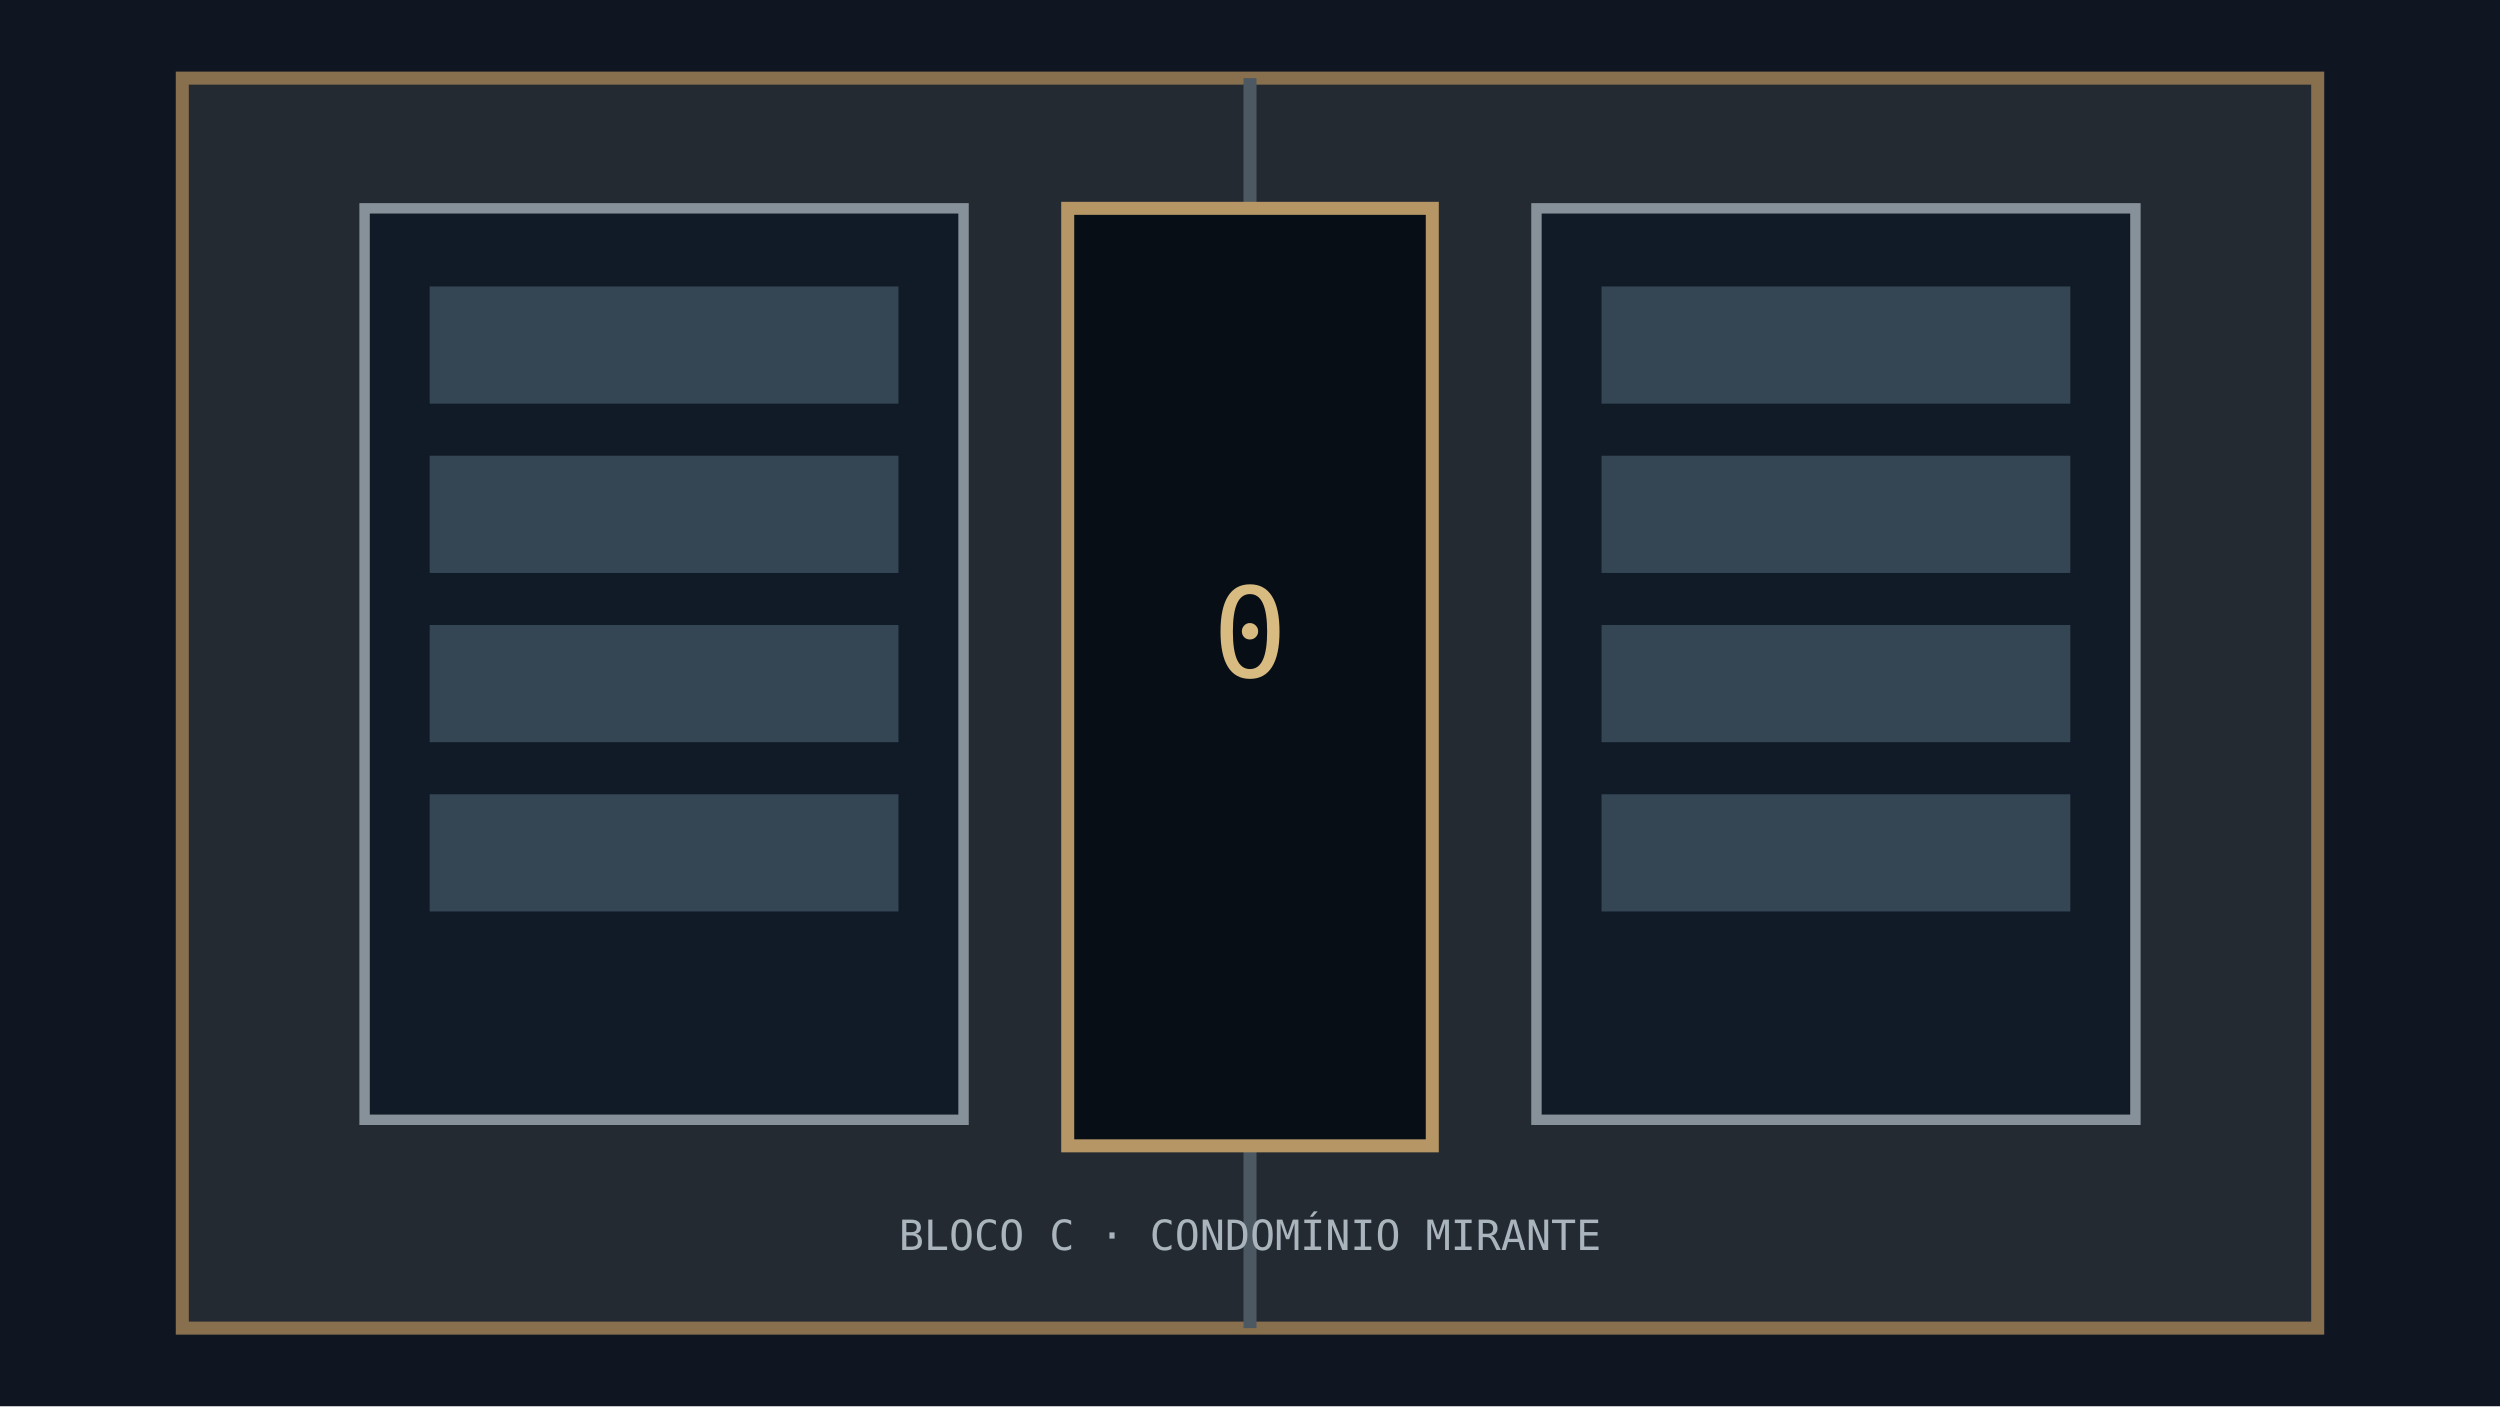
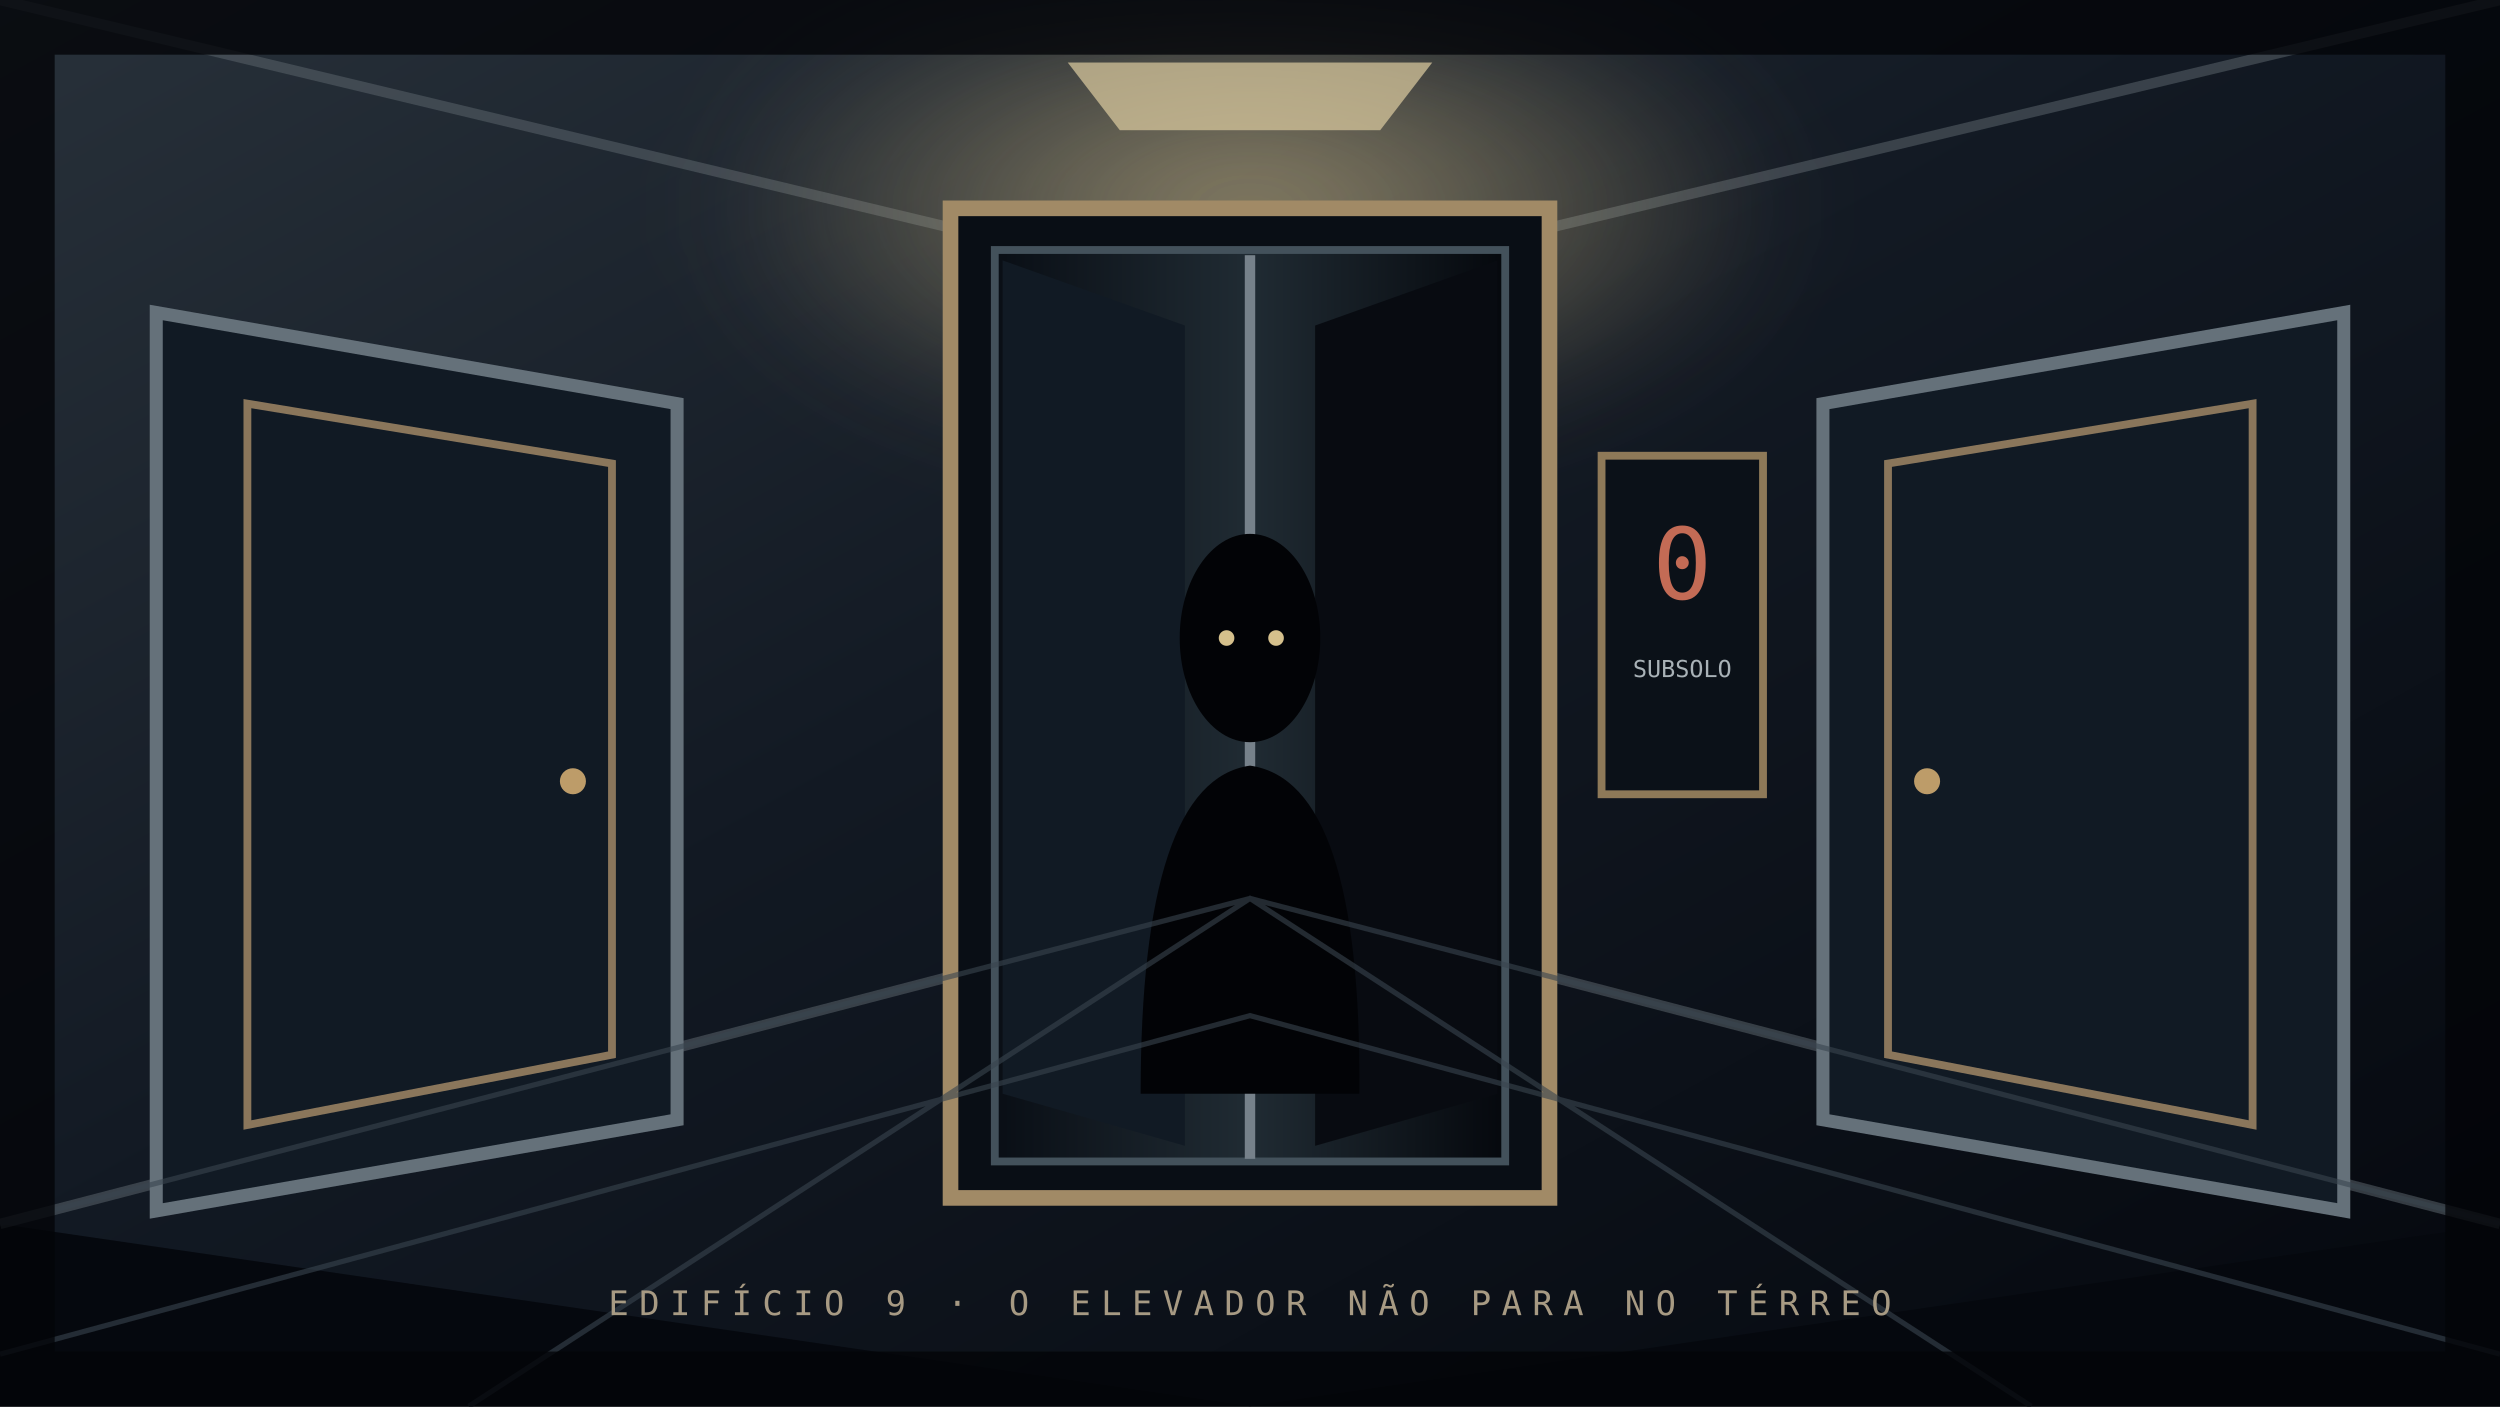
<svg xmlns="http://www.w3.org/2000/svg" viewBox="0 0 960 540">
-   <rect width="960" height="540" fill="#101522" />
-   <rect x="70" y="30" width="820" height="480" fill="#242a32" stroke="#88704e" stroke-width="5" />
-   <path d="M480 30V510" stroke="#4c5862" stroke-width="5" />
-   <g fill="#111b27" stroke="#87919a" stroke-width="4">
-     <rect x="140" y="80" width="230" height="350" />
-     <rect x="590" y="80" width="230" height="350" />
+   <defs>
+     <linearGradient id="hall" y2="1">
+       <stop stop-color="#28313a" />
+       <stop offset=".45" stop-color="#121923" />
+       <stop offset="1" stop-color="#05080e" />
+     </linearGradient>
+     <radialGradient id="lamp">
+       <stop stop-color="#d6c18e" stop-opacity=".65" />
+       <stop offset="1" stop-color="#d6c18e" stop-opacity="0" />
+     </radialGradient>
+     <linearGradient id="lift" x2="1">
+       <stop stop-color="#090e15" />
+       <stop offset=".5" stop-color="#202b33" />
+       <stop offset="1" stop-color="#05080d" />
+     </linearGradient>
+     <filter id="soft">
+       <feGaussianBlur stdDeviation="22" />
+     </filter>
+   </defs>
+   <rect width="960" height="540" fill="#05080e" />
+   <path d="M0 0H960V470L480 540 0 470Z" fill="url(#hall)" />
+   <path d="M0 0L480 115 960 0M0 470L480 345 960 470" fill="none" stroke="#59636a" stroke-width="4" opacity=".55" />
+   <ellipse cx="480" cy="80" rx="210" ry="95" fill="url(#lamp)" filter="url(#soft)" />
+   <path d="M410 24H550L530 50H430Z" fill="#d9c99e" opacity=".72" />
+   <g fill="#111a24" stroke="#65717a" stroke-width="5">
+     <path d="M60 120L260 155V430L60 465Z" />
+     <path d="M700 155L900 120V465L700 430Z" />
  </g>
-   <g fill="#344654">
-     <rect x="165" y="110" width="180" height="45" />
-     <rect x="165" y="175" width="180" height="45" />
-     <rect x="165" y="240" width="180" height="45" />
-     <rect x="165" y="305" width="180" height="45" />
-     <rect x="615" y="110" width="180" height="45" />
-     <rect x="615" y="175" width="180" height="45" />
-     <rect x="615" y="240" width="180" height="45" />
-     <rect x="615" y="305" width="180" height="45" />
+   <g stroke="#8a765b" stroke-width="3" fill="none">
+     <path d="M95 155L235 178V405L95 432Z" />
+     <path d="M725 178L865 155V432L725 405Z" />
  </g>
-   <rect x="410" y="80" width="140" height="360" fill="#080e16" stroke="#b59664" stroke-width="5" />
-   <text x="480" y="260" text-anchor="middle" fill="#d7bb80" font-family="monospace" font-size="48">0</text>
-   <text x="480" y="480" text-anchor="middle" fill="#aab4bd" font-family="monospace" font-size="16">BLOCO C · CONDOMÍNIO MIRANTE</text>
+   <g fill="#bd9c69">
+     <circle cx="220" cy="300" r="5" />
+     <circle cx="740" cy="300" r="5" />
+   </g>
+   <rect x="365" y="80" width="230" height="380" fill="#090e15" stroke="#a18a66" stroke-width="6" />
+   <rect x="382" y="96" width="196" height="350" fill="url(#lift)" stroke="#43515b" stroke-width="3" />
+   <path d="M480 98V445" stroke="#76818a" stroke-width="4" />
+   <path d="M385 100L455 125V440L385 420Z" fill="#111a24" />
+   <path d="M575 100L505 125V440L575 420Z" fill="#080b11" />
+   <ellipse cx="480" cy="245" rx="27" ry="40" fill="#020306" />
+   <path d="M438 420Q438 300 480 294Q523 300 522 420Z" fill="#020306" />
+   <circle cx="471" cy="245" r="3" fill="#d5c08c" />
+   <circle cx="490" cy="245" r="3" fill="#d5c08c" />
+   <rect x="615" y="175" width="62" height="130" fill="#0b1118" stroke="#8e7958" stroke-width="3" />
+   <text x="646" y="230" text-anchor="middle" fill="#c36b55" font-family="monospace" font-size="38">0</text>
+   <text x="646" y="260" text-anchor="middle" fill="#a9b2b7" font-family="monospace" font-size="9">SUBSOLO</text>
+   <path d="M0 470L480 345 960 470M0 520L480 390 960 520M180 540L480 345 780 540" stroke="#38444e" stroke-width="2" opacity=".6" fill="none" />
+   <path d="M0 0H960V540H0Z" fill="none" stroke="#020407" stroke-width="42" opacity=".8" />
+   <text x="480" y="505" fill="#a79a83" font-family="monospace" font-size="13" text-anchor="middle" letter-spacing="4">EDIFÍCIO 9  ·  O ELEVADOR NÃO PARA NO TÉRREO</text>
</svg>
